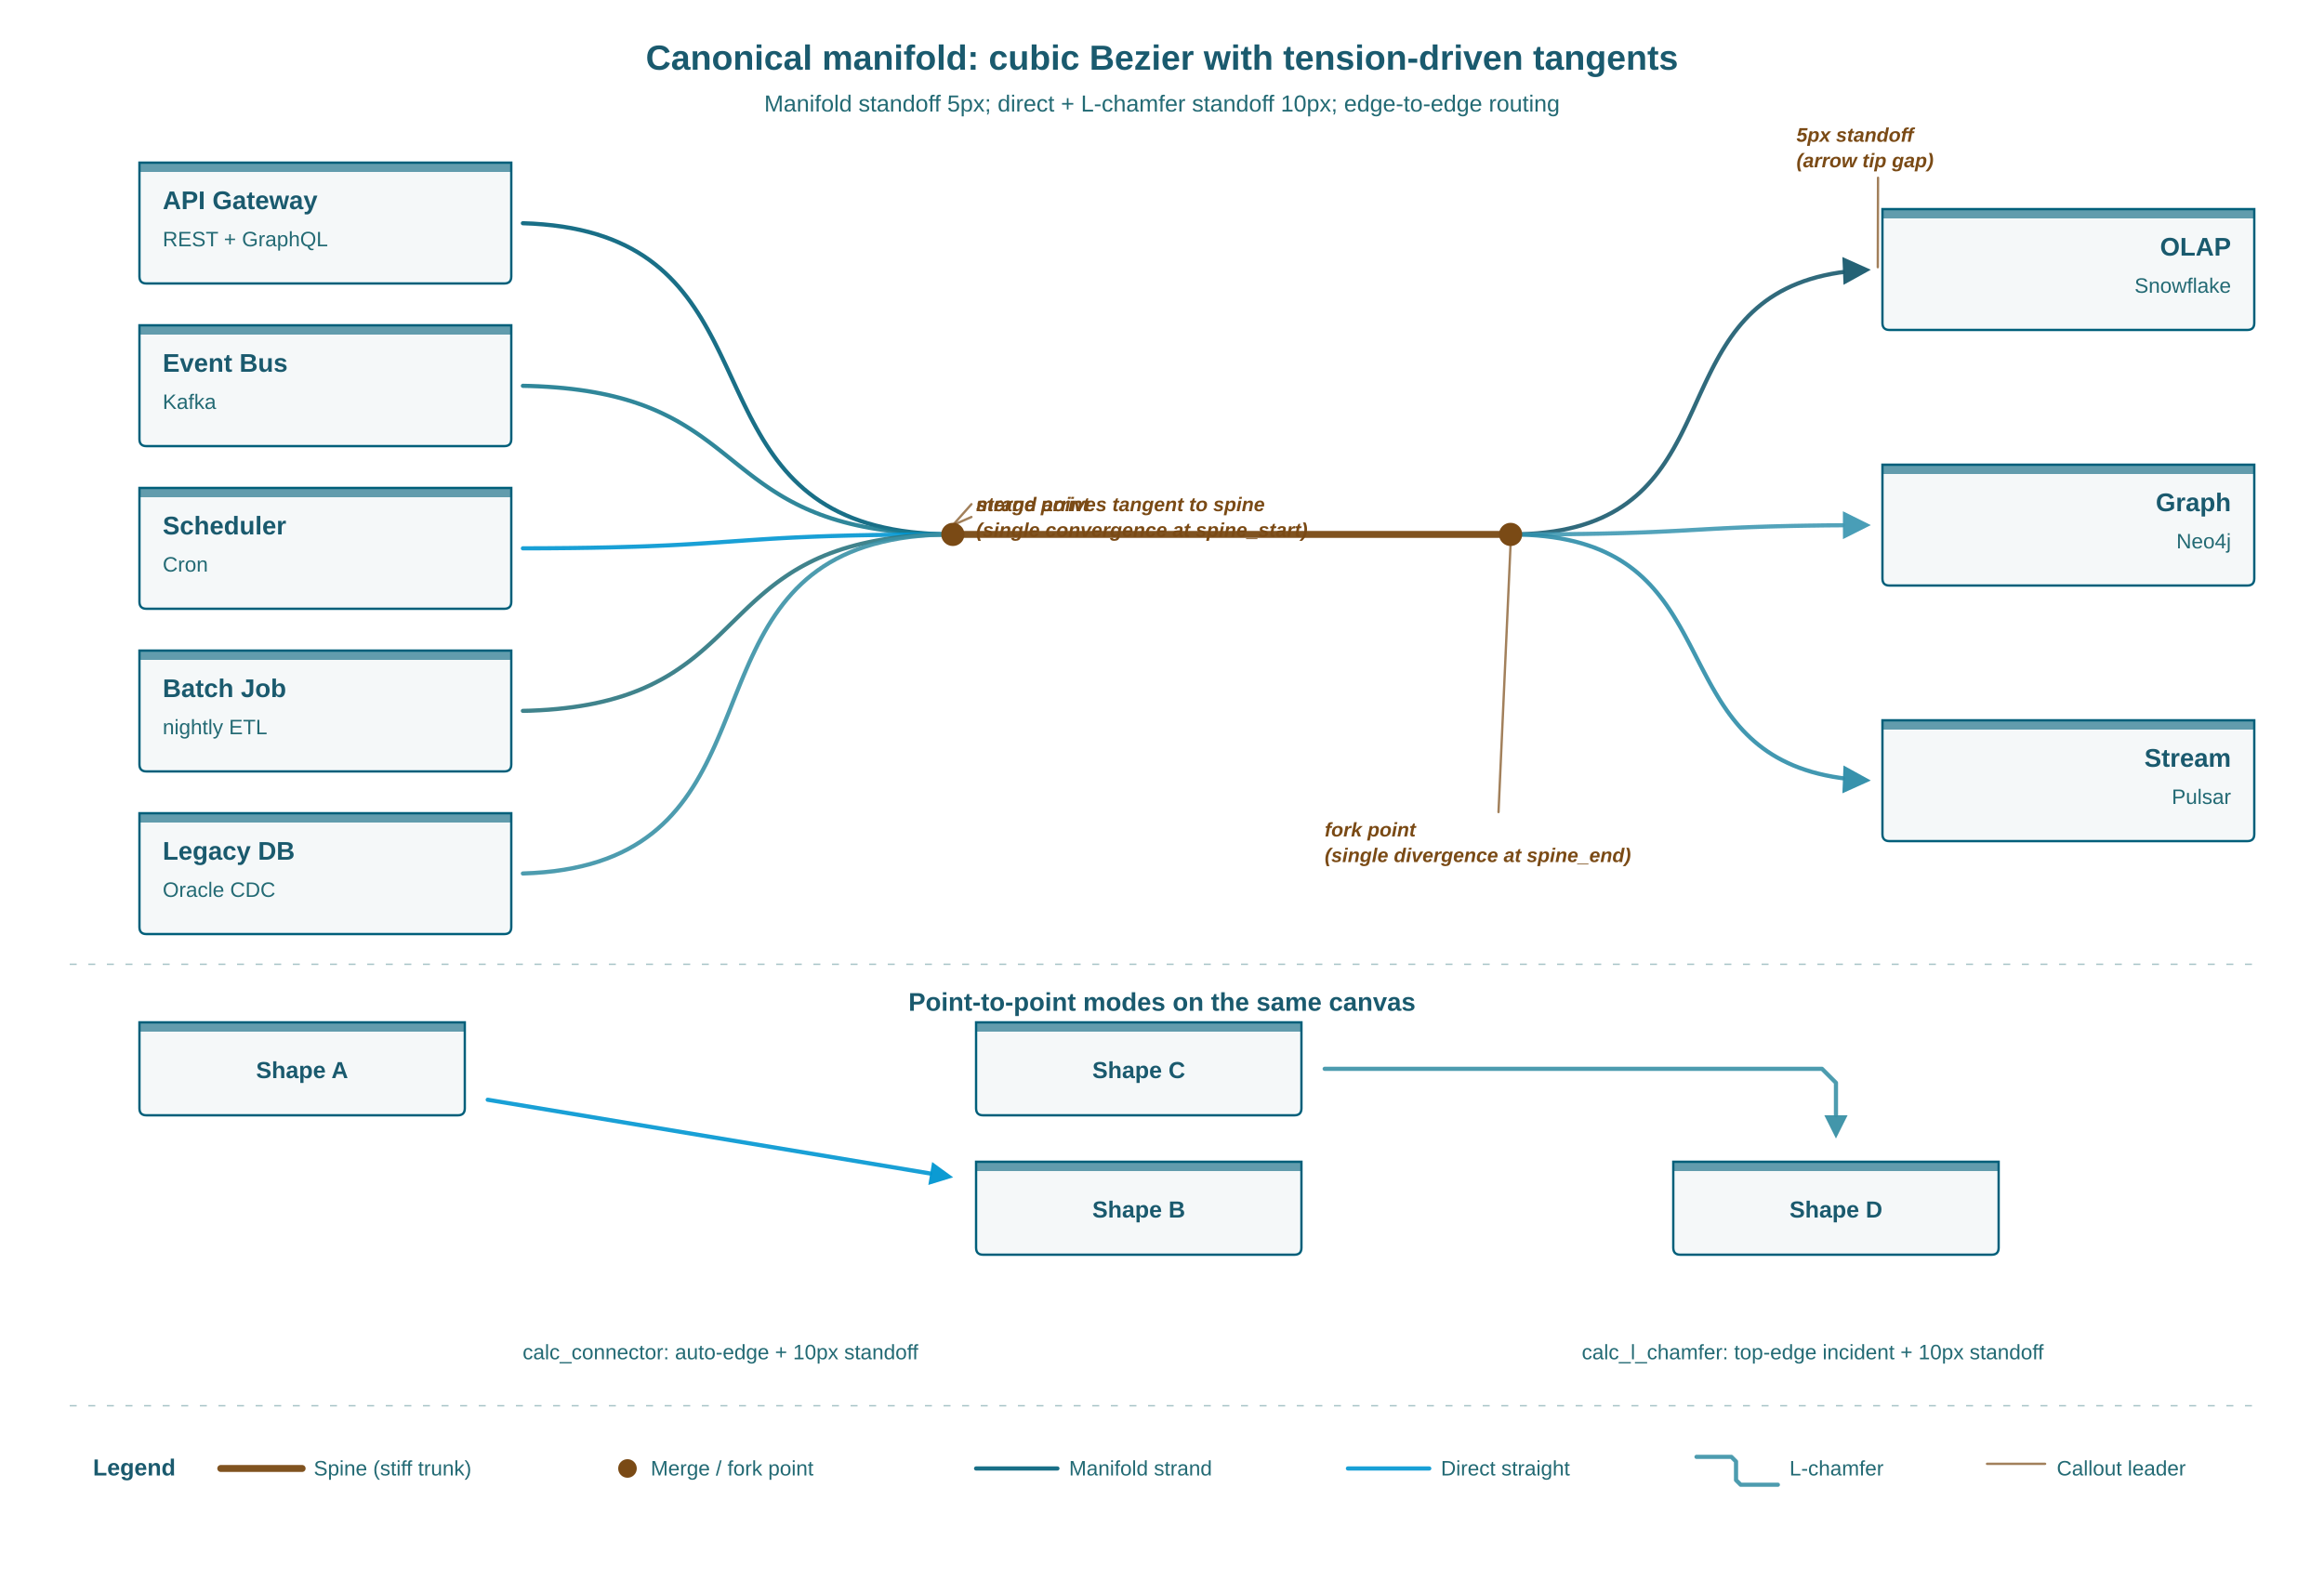
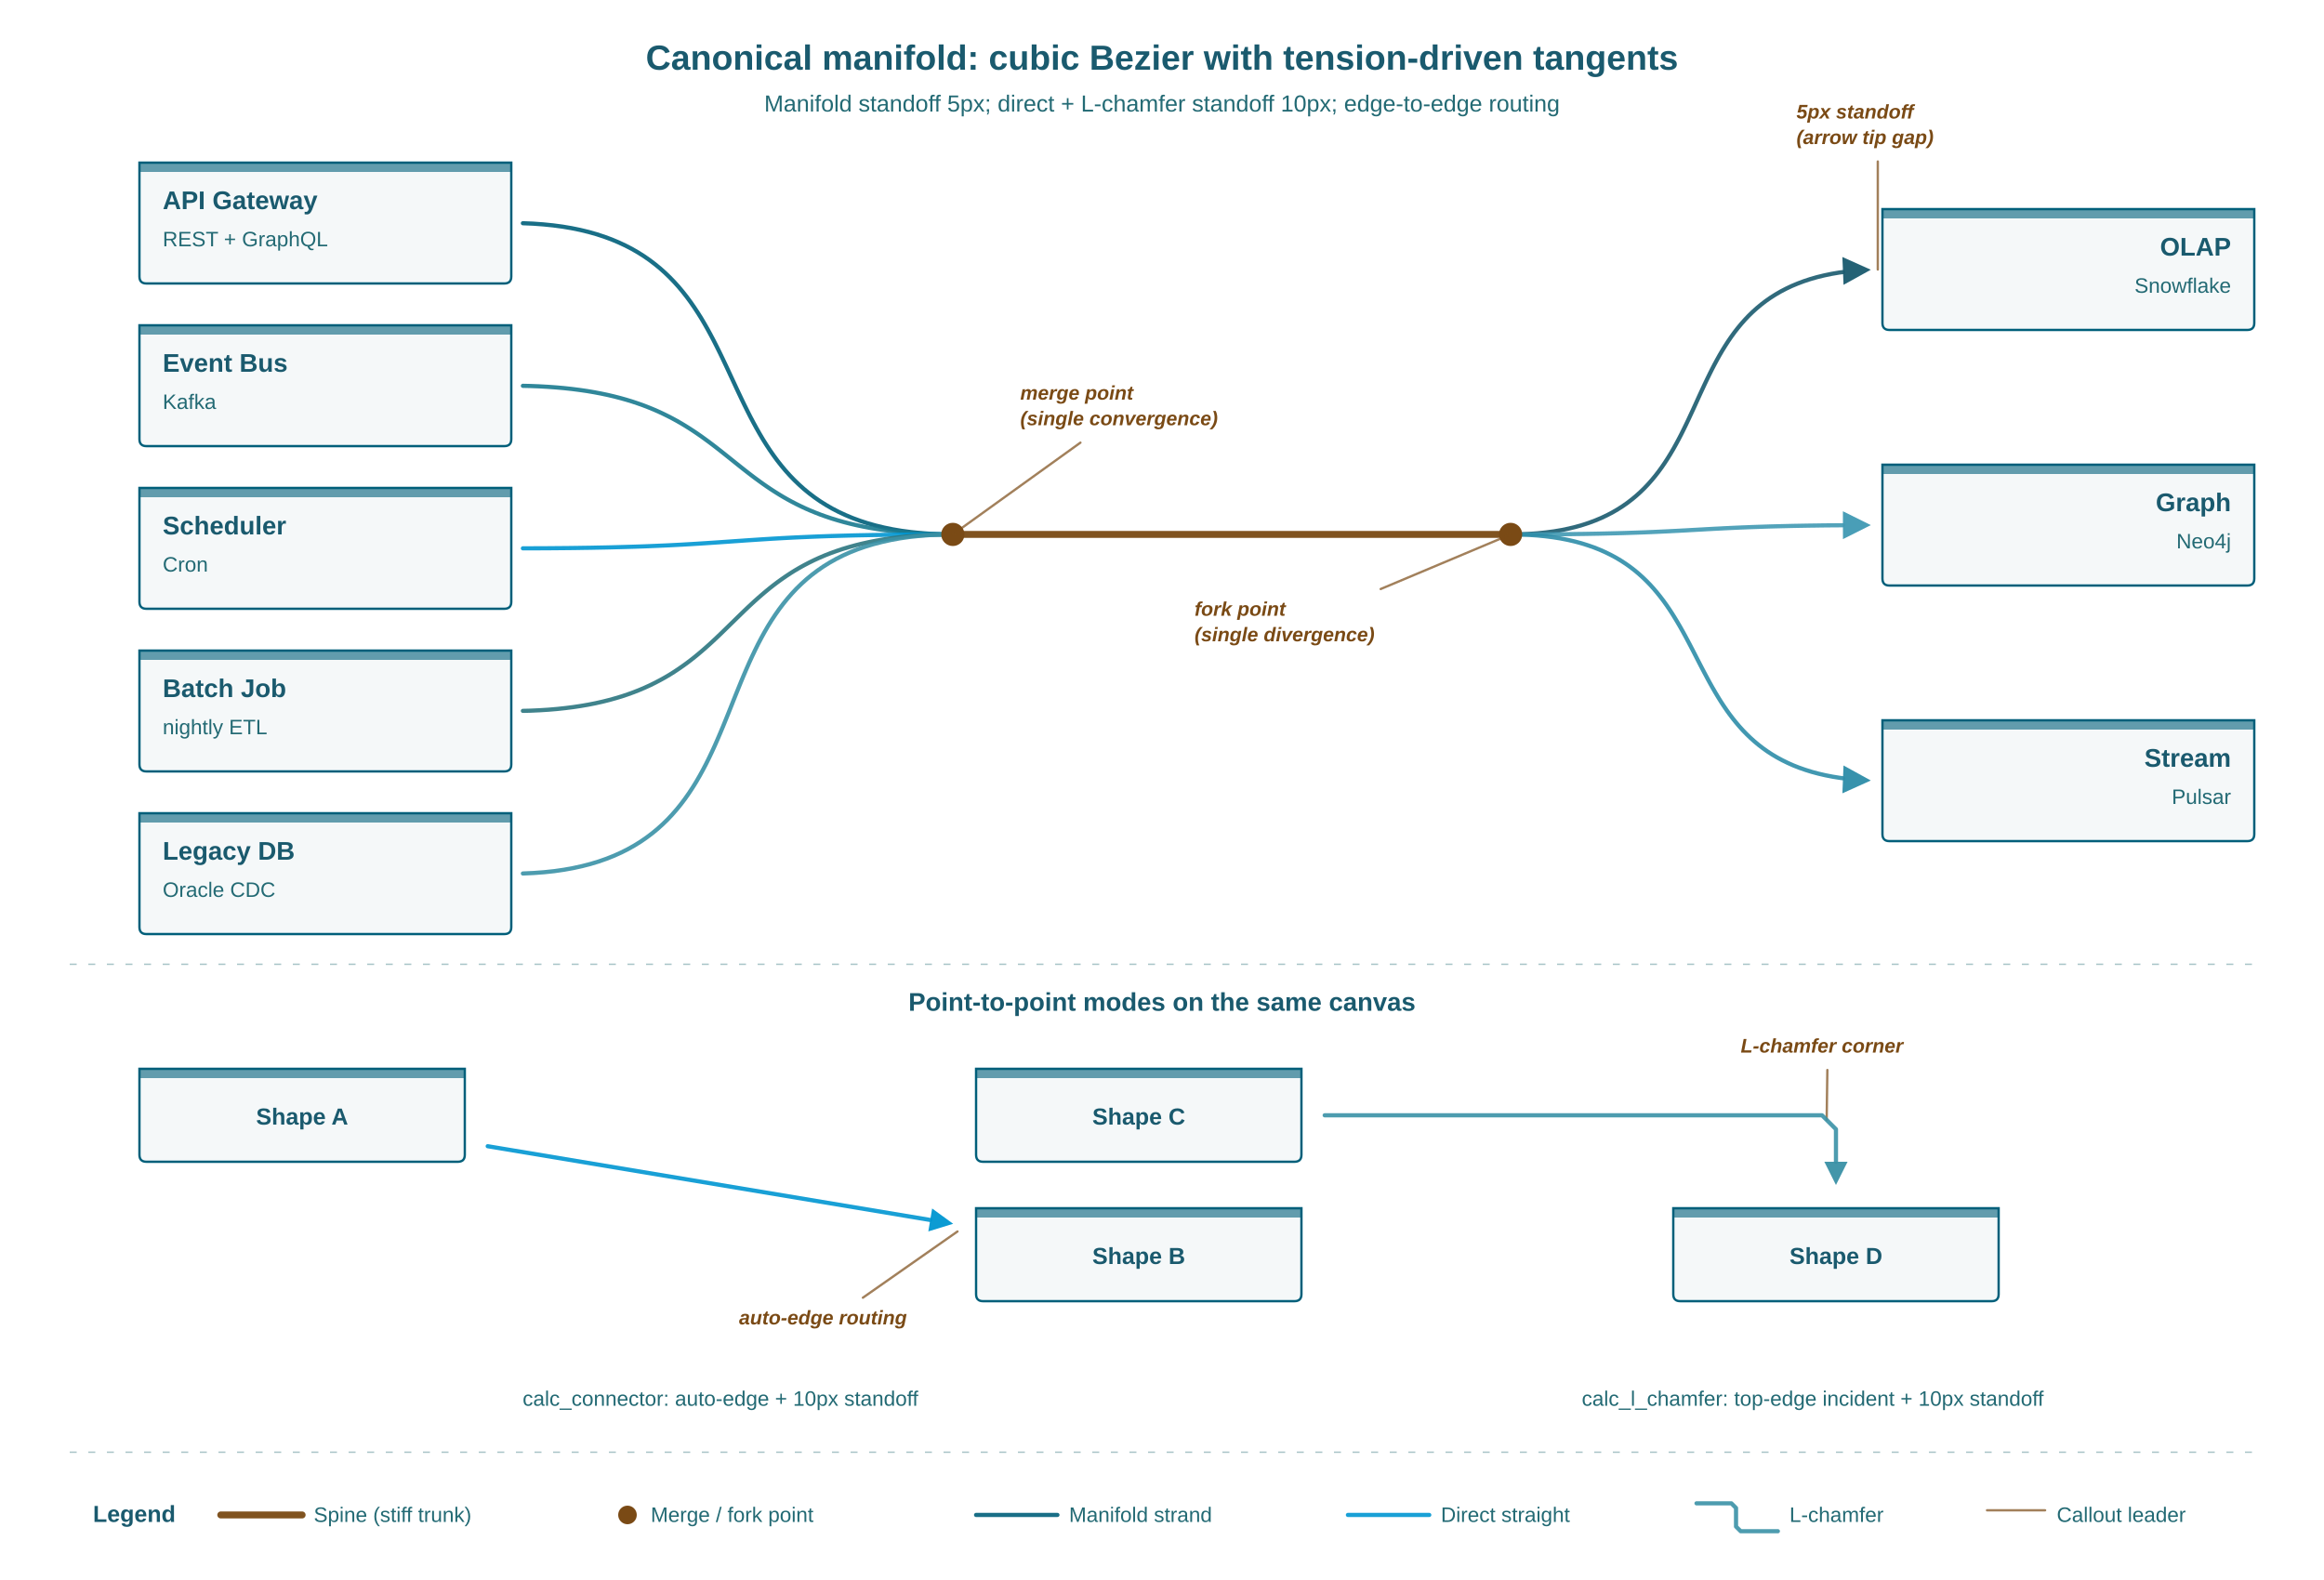
<svg xmlns="http://www.w3.org/2000/svg" viewBox="0 0 1000 680">
  <style>
    .fg-1 { fill: #1a5a6e; }  .fg-3 { fill: #236a74; }
    .card { fill: #005f7a; fill-opacity: 0.04; stroke: #005f7a; stroke-width: 1; }
    .accent-bar { fill: #005f7a; opacity: 0.6; }
    .spine-stroke { fill: none; stroke: #7a4a15; stroke-width: 3; stroke-linejoin: round; stroke-linecap: round; opacity: 0.95; }
    .dot-spine { fill: #7a4a15; stroke: none; }
    .divider { fill: none; stroke: #236a74; stroke-width: 0.6; stroke-dasharray: 3,5; opacity: 0.4; }
    .callout-line { fill: none; stroke: #7a4a15; stroke-width: 1; opacity: 0.7; stroke-linecap: round; }
    .callout-text { fill: #7a4a15; font-family: Segoe UI, Arial, sans-serif; font-size: 8.5px; font-style: italic; font-weight: 600; }
    .strand-0 { fill: none; stroke: #005f7a; stroke-width: 1.8; stroke-linejoin: round; stroke-linecap: round; opacity: 0.9; }
    .arrow-0  { fill: #005f7a; stroke: none; opacity: 0.95; }
    .strand-1 { fill: none; stroke: #1a7a8f; stroke-width: 1.8; stroke-linejoin: round; stroke-linecap: round; opacity: 0.9; }
    .arrow-1  { fill: #1a7a8f; stroke: none; opacity: 0.95; }
    .strand-2 { fill: none; stroke: #0096d1; stroke-width: 1.8; stroke-linejoin: round; stroke-linecap: round; opacity: 0.9; }
    .arrow-2  { fill: #0096d1; stroke: none; opacity: 0.95; }
    .strand-3 { fill: none; stroke: #2b7680; stroke-width: 1.8; stroke-linejoin: round; stroke-linecap: round; opacity: 0.9; }
    .arrow-3  { fill: #2b7680; stroke: none; opacity: 0.95; }
    .strand-4 { fill: none; stroke: #3a91a6; stroke-width: 1.8; stroke-linejoin: round; stroke-linecap: round; opacity: 0.9; }
    .arrow-4  { fill: #3a91a6; stroke: none; opacity: 0.95; }
    .strand-5 { fill: none; stroke: #1a5a6e; stroke-width: 1.8; stroke-linejoin: round; stroke-linecap: round; opacity: 0.9; }
    .arrow-5  { fill: #1a5a6e; stroke: none; opacity: 0.95; }
    .strand-6 { fill: none; stroke: #4099b3; stroke-width: 1.8; stroke-linejoin: round; stroke-linecap: round; opacity: 0.9; }
    .arrow-6  { fill: #4099b3; stroke: none; opacity: 0.95; }
    .strand-7 { fill: none; stroke: #2d8da8; stroke-width: 1.8; stroke-linejoin: round; stroke-linecap: round; opacity: 0.9; }
    .arrow-7  { fill: #2d8da8; stroke: none; opacity: 0.95; }
    @media (prefers-color-scheme: dark) {
      .fg-1 { fill: #b8e4f0; }  .fg-3 { fill: #5aafc5; }
      .card { fill: #5cc8e0; fill-opacity: 0.06; stroke: #5cc8e0; }
      .accent-bar { fill: #5cc8e0; }
      .spine-stroke { stroke: #d4a04a; }
      .dot-spine { fill: #d4a04a; }
      .divider { stroke: #5aafc5; }
      .callout-line { stroke: #d4a04a; }
      .callout-text { fill: #d4a04a; }
      .strand-0 { stroke: #5cc8e0; }
      .arrow-0  { fill: #5cc8e0; }
      .strand-1 { stroke: #8fd4e6; }
      .arrow-1  { fill: #8fd4e6; }
      .strand-2 { stroke: #0096d1; }
      .arrow-2  { fill: #0096d1; }
      .strand-3 { stroke: #b8e4f0; }
      .arrow-3  { fill: #b8e4f0; }
      .strand-4 { stroke: #5aafc5; }
      .arrow-4  { fill: #5aafc5; }
      .strand-5 { stroke: #8fd4e6; }
      .arrow-5  { fill: #8fd4e6; }
      .strand-6 { stroke: #5cc8e0; }
      .arrow-6  { fill: #5cc8e0; }
      .strand-7 { stroke: #a3dde8; }
      .arrow-7  { fill: #a3dde8; }
    }
  </style>
  <text x="500" y="30" text-anchor="middle" font-family="Segoe UI, Arial, sans-serif" font-size="15" font-weight="600" class="fg-1">Canonical manifold: cubic Bezier with tension-driven tangents</text>
  <text x="500" y="48" text-anchor="middle" font-family="Segoe UI, Arial, sans-serif" font-size="10" class="fg-3">Manifold standoff 5px; direct + L-chamfer standoff 10px; edge-to-edge routing</text>
  <g id="src_0">
    <path d="M60,70 H220 V119 Q220,122 217,122 H63 Q60,122 60,119 Z" class="card" />
    <rect x="60" y="70" width="160" height="4" class="accent-bar" />
    <text x="70" y="90" font-family="Segoe UI, Arial, sans-serif" font-size="11" font-weight="600" class="fg-1">API Gateway</text>
    <text x="70" y="106" font-family="Segoe UI, Arial, sans-serif" font-size="9" class="fg-3">REST + GraphQL</text>
  </g>
  <g id="src_1">
    <path d="M60,140 H220 V189 Q220,192 217,192 H63 Q60,192 60,189 Z" class="card" />
    <rect x="60" y="140" width="160" height="4" class="accent-bar" />
    <text x="70" y="160" font-family="Segoe UI, Arial, sans-serif" font-size="11" font-weight="600" class="fg-1">Event Bus</text>
    <text x="70" y="176" font-family="Segoe UI, Arial, sans-serif" font-size="9" class="fg-3">Kafka</text>
  </g>
  <g id="src_2">
    <path d="M60,210 H220 V259 Q220,262 217,262 H63 Q60,262 60,259 Z" class="card" />
    <rect x="60" y="210" width="160" height="4" class="accent-bar" />
    <text x="70" y="230" font-family="Segoe UI, Arial, sans-serif" font-size="11" font-weight="600" class="fg-1">Scheduler</text>
    <text x="70" y="246" font-family="Segoe UI, Arial, sans-serif" font-size="9" class="fg-3">Cron</text>
  </g>
  <g id="src_3">
    <path d="M60,280 H220 V329 Q220,332 217,332 H63 Q60,332 60,329 Z" class="card" />
    <rect x="60" y="280" width="160" height="4" class="accent-bar" />
    <text x="70" y="300" font-family="Segoe UI, Arial, sans-serif" font-size="11" font-weight="600" class="fg-1">Batch Job</text>
    <text x="70" y="316" font-family="Segoe UI, Arial, sans-serif" font-size="9" class="fg-3">nightly ETL</text>
  </g>
  <g id="src_4">
    <path d="M60,350 H220 V399 Q220,402 217,402 H63 Q60,402 60,399 Z" class="card" />
    <rect x="60" y="350" width="160" height="4" class="accent-bar" />
    <text x="70" y="370" font-family="Segoe UI, Arial, sans-serif" font-size="11" font-weight="600" class="fg-1">Legacy DB</text>
    <text x="70" y="386" font-family="Segoe UI, Arial, sans-serif" font-size="9" class="fg-3">Oracle CDC</text>
  </g>
  <g id="sink_0">
    <path d="M810,90 H970 V139 Q970,142 967,142 H813 Q810,142 810,139 Z" class="card" />
    <rect x="810" y="90" width="160" height="4" class="accent-bar" />
    <text x="960" y="110" text-anchor="end" font-family="Segoe UI, Arial, sans-serif" font-size="11" font-weight="600" class="fg-1">OLAP</text>
    <text x="960" y="126" text-anchor="end" font-family="Segoe UI, Arial, sans-serif" font-size="9" class="fg-3">Snowflake</text>
  </g>
  <g id="sink_1">
    <path d="M810,200 H970 V249 Q970,252 967,252 H813 Q810,252 810,249 Z" class="card" />
    <rect x="810" y="200" width="160" height="4" class="accent-bar" />
    <text x="960" y="220" text-anchor="end" font-family="Segoe UI, Arial, sans-serif" font-size="11" font-weight="600" class="fg-1">Graph</text>
    <text x="960" y="236" text-anchor="end" font-family="Segoe UI, Arial, sans-serif" font-size="9" class="fg-3">Neo4j</text>
  </g>
  <g id="sink_2">
    <path d="M810,310 H970 V359 Q970,362 967,362 H813 Q810,362 810,359 Z" class="card" />
    <rect x="810" y="310" width="160" height="4" class="accent-bar" />
    <text x="960" y="330" text-anchor="end" font-family="Segoe UI, Arial, sans-serif" font-size="11" font-weight="600" class="fg-1">Stream</text>
    <text x="960" y="346" text-anchor="end" font-family="Segoe UI, Arial, sans-serif" font-size="9" class="fg-3">Pulsar</text>
  </g>
  <g id="spine" class="spine-stroke">
    <path d="M415.00,230.00 L416.08,230.00 L419.11,230.00 L422.15,230.00 L425.19,230.00 L428.23,230.00 L431.27,230.00 L434.30,230.00 L437.34,230.00 L440.38,230.00 L443.42,230.00 L446.46,230.00 L449.49,230.00 L452.53,230.00 L455.57,230.00 L458.61,230.00 L461.65,230.00 L464.68,230.00 L467.72,230.00 L470.76,230.00 L473.80,230.00 L476.84,230.00 L479.87,230.00 L482.91,230.00 L485.95,230.00 L488.99,230.00 L492.03,230.00 L495.06,230.00 L498.10,230.00 L501.14,230.00 L504.18,230.00 L507.22,230.00 L510.25,230.00 L513.29,230.00 L516.33,230.00 L519.37,230.00 L522.41,230.00 L525.44,230.00 L528.48,230.00 L531.52,230.00 L534.56,230.00 L537.59,230.00 L540.63,230.00 L543.67,230.00 L546.71,230.00 L549.75,230.00 L552.78,230.00 L555.82,230.00 L558.86,230.00 L561.90,230.00 L564.94,230.00 L567.97,230.00 L571.01,230.00 L574.05,230.00 L577.09,230.00 L580.13,230.00 L583.16,230.00 L586.20,230.00 L589.24,230.00 L592.28,230.00 L595.32,230.00 L598.35,230.00 L601.39,230.00 L604.43,230.00 L607.47,230.00 L610.51,230.00 L613.54,230.00 L616.58,230.00 L619.62,230.00 L622.66,230.00 L625.70,230.00 L628.73,230.00 L631.77,230.00 L634.81,230.00 L637.85,230.00 L640.89,230.00 L643.92,230.00 L645.00,230.00" />
  </g>
  <path class="strand-0" d="M225.00,96.07 L229.35,96.25 L233.75,96.57 L237.99,97.00 L242.05,97.54 L245.96,98.20 L249.70,98.97 L253.29,99.84 L256.74,100.82 L260.04,101.90 L263.20,103.07 L266.23,104.34 L269.12,105.69 L271.90,107.13 L274.55,108.66 L277.09,110.26 L279.51,111.94 L281.83,113.70 L284.05,115.52 L286.17,117.42 L288.20,119.37 L290.15,121.39 L292.01,123.46 L293.79,125.59 L295.50,127.76 L297.14,129.99 L298.72,132.26 L300.24,134.57 L301.71,136.91 L303.12,139.30 L304.49,141.71 L305.82,144.15 L307.12,146.61 L308.38,149.10 L309.62,151.60 L310.84,154.12 L312.04,156.65 L313.23,159.19 L314.41,161.73 L315.59,164.27 L316.77,166.81 L317.96,169.35 L319.16,171.88 L320.38,174.40 L321.62,176.90 L322.88,179.39 L324.18,181.85 L325.51,184.29 L326.88,186.70 L328.29,189.09 L329.76,191.43 L331.28,193.74 L332.86,196.01 L334.50,198.24 L336.21,200.41 L337.99,202.54 L339.85,204.61 L341.80,206.63 L343.83,208.58 L345.95,210.48 L348.17,212.30 L350.49,214.06 L352.91,215.74 L355.45,217.34 L358.10,218.87 L360.88,220.31 L363.77,221.66 L366.80,222.93 L369.96,224.10 L373.26,225.18 L376.71,226.16 L380.30,227.03 L384.04,227.80 L387.95,228.46 L392.01,229.00 L396.25,229.43 L400.65,229.75 L405.00,229.93" />
  <path class="strand-1" d="M225.00,166.05 L228.11,166.12 L231.97,166.27 L235.70,166.48 L239.32,166.74 L242.81,167.05 L246.19,167.42 L249.46,167.84 L252.62,168.30 L255.68,168.82 L258.63,169.38 L261.49,169.98 L264.25,170.63 L266.93,171.32 L269.51,172.05 L272.01,172.81 L274.43,173.62 L276.78,174.45 L279.04,175.33 L281.24,176.23 L283.38,177.16 L285.45,178.13 L287.46,179.12 L289.41,180.13 L291.31,181.17 L293.16,182.23 L294.96,183.32 L296.72,184.42 L298.44,185.54 L300.13,186.68 L301.78,187.83 L303.40,189.00 L305.00,190.17 L306.58,191.36 L308.14,192.56 L309.68,193.76 L311.21,194.97 L312.73,196.18 L314.24,197.39 L315.76,198.61 L317.27,199.82 L318.79,201.03 L320.32,202.24 L321.86,203.44 L323.42,204.64 L325.00,205.83 L326.60,207.00 L328.22,208.17 L329.87,209.32 L331.56,210.46 L333.28,211.58 L335.04,212.68 L336.84,213.77 L338.69,214.83 L340.59,215.87 L342.54,216.88 L344.55,217.87 L346.62,218.84 L348.76,219.77 L350.96,220.67 L353.22,221.55 L355.57,222.38 L357.99,223.19 L360.49,223.95 L363.07,224.68 L365.75,225.37 L368.51,226.02 L371.37,226.62 L374.32,227.18 L377.38,227.70 L380.54,228.16 L383.81,228.58 L387.19,228.95 L390.68,229.26 L394.30,229.52 L398.03,229.73 L401.89,229.88 L405.00,229.95" />
  <path class="strand-2" d="M225.00,235.99 L227.71,235.99 L231.39,235.97 L234.96,235.96 L238.43,235.93 L241.79,235.90 L245.05,235.87 L248.22,235.83 L251.28,235.78 L254.26,235.74 L257.15,235.68 L259.95,235.63 L262.67,235.57 L265.31,235.50 L267.87,235.43 L270.36,235.36 L272.78,235.29 L275.13,235.21 L277.42,235.13 L279.64,235.04 L281.81,234.95 L283.92,234.86 L285.98,234.77 L287.98,234.68 L289.95,234.58 L291.86,234.48 L293.74,234.38 L295.58,234.27 L297.38,234.17 L299.16,234.06 L300.90,233.95 L302.62,233.84 L304.32,233.73 L305.99,233.62 L307.65,233.51 L309.30,233.40 L310.94,233.28 L312.56,233.17 L314.19,233.06 L315.81,232.94 L317.44,232.83 L319.06,232.72 L320.70,232.60 L322.35,232.49 L324.01,232.38 L325.68,232.27 L327.38,232.16 L329.10,232.05 L330.84,231.94 L332.62,231.83 L334.42,231.73 L336.26,231.62 L338.14,231.52 L340.05,231.42 L342.02,231.32 L344.02,231.23 L346.08,231.14 L348.19,231.05 L350.36,230.96 L352.58,230.87 L354.87,230.79 L357.22,230.71 L359.64,230.64 L362.13,230.57 L364.69,230.50 L367.33,230.43 L370.05,230.37 L372.85,230.32 L375.74,230.26 L378.72,230.22 L381.78,230.17 L384.95,230.13 L388.21,230.10 L391.57,230.07 L395.04,230.04 L398.61,230.03 L402.29,230.01 L405.00,230.01" />
  <path class="strand-3" d="M225.00,305.94 L228.27,305.86 L232.20,305.68 L236.00,305.44 L239.67,305.13 L243.22,304.75 L246.65,304.32 L249.96,303.82 L253.15,303.27 L256.24,302.66 L259.22,301.99 L262.10,301.27 L264.88,300.50 L267.57,299.69 L270.16,298.82 L272.67,297.91 L275.09,296.96 L277.43,295.96 L279.69,294.93 L281.88,293.85 L284.00,292.74 L286.06,291.60 L288.05,290.43 L289.98,289.22 L291.85,287.98 L293.67,286.72 L295.45,285.44 L297.18,284.13 L298.87,282.80 L300.52,281.44 L302.13,280.08 L303.72,278.69 L305.28,277.30 L306.81,275.89 L308.33,274.47 L309.83,273.04 L311.31,271.60 L312.79,270.16 L314.26,268.72 L315.74,267.28 L317.21,265.84 L318.69,264.40 L320.17,262.96 L321.67,261.53 L323.19,260.11 L324.72,258.70 L326.28,257.31 L327.87,255.92 L329.48,254.56 L331.13,253.20 L332.82,251.87 L334.55,250.56 L336.33,249.28 L338.15,248.02 L340.02,246.78 L341.95,245.57 L343.94,244.40 L346.00,243.26 L348.12,242.15 L350.31,241.07 L352.57,240.04 L354.91,239.04 L357.33,238.09 L359.84,237.18 L362.43,236.31 L365.12,235.50 L367.90,234.73 L370.78,234.01 L373.76,233.34 L376.85,232.73 L380.04,232.18 L383.35,231.68 L386.78,231.25 L390.33,230.87 L394.00,230.56 L397.80,230.32 L401.73,230.14 L405.00,230.06" />
  <path class="strand-4" d="M225.00,375.93 L229.62,375.72 L234.15,375.38 L238.49,374.92 L242.66,374.32 L246.65,373.60 L250.48,372.76 L254.15,371.81 L257.65,370.75 L261.01,369.57 L264.21,368.30 L267.28,366.92 L270.21,365.44 L273.00,363.87 L275.67,362.21 L278.21,360.46 L280.64,358.63 L282.96,356.72 L285.16,354.73 L287.27,352.67 L289.28,350.53 L291.19,348.34 L293.02,346.08 L294.77,343.76 L296.43,341.39 L298.03,338.97 L299.56,336.50 L301.02,333.98 L302.43,331.42 L303.79,328.83 L305.09,326.20 L306.36,323.54 L307.59,320.86 L308.78,318.15 L309.95,315.42 L311.10,312.68 L312.22,309.92 L313.34,307.16 L314.45,304.39 L315.55,301.61 L316.66,298.84 L317.78,296.08 L318.90,293.32 L320.05,290.58 L321.22,287.85 L322.41,285.14 L323.64,282.46 L324.91,279.80 L326.21,277.17 L327.57,274.58 L328.98,272.02 L330.44,269.50 L331.97,267.03 L333.57,264.61 L335.23,262.24 L336.98,259.92 L338.81,257.66 L340.72,255.47 L342.73,253.33 L344.84,251.27 L347.04,249.28 L349.36,247.37 L351.79,245.54 L354.33,243.79 L357.00,242.13 L359.79,240.56 L362.72,239.08 L365.79,237.70 L368.99,236.43 L372.35,235.25 L375.85,234.19 L379.52,233.24 L383.35,232.40 L387.34,231.68 L391.51,231.08 L395.85,230.62 L400.38,230.28 L405.00,230.07" />
  <path class="strand-5" d="M655.00,229.91 L657.90,229.78 L661.62,229.52 L665.19,229.15 L668.63,228.69 L671.92,228.13 L675.08,227.47 L678.12,226.73 L681.02,225.90 L683.81,224.98 L686.47,223.98 L689.03,222.91 L691.47,221.75 L693.81,220.53 L696.04,219.23 L698.18,217.87 L700.22,216.44 L702.18,214.94 L704.04,213.39 L705.83,211.78 L707.54,210.12 L709.17,208.40 L710.73,206.64 L712.23,204.83 L713.67,202.98 L715.05,201.08 L716.37,199.15 L717.64,197.19 L718.87,195.19 L720.06,193.17 L721.21,191.11 L722.32,189.04 L723.41,186.94 L724.46,184.83 L725.50,182.70 L726.52,180.56 L727.52,178.40 L728.52,176.25 L729.51,174.08 L730.49,171.92 L731.48,169.75 L732.48,167.60 L733.48,165.44 L734.50,163.30 L735.54,161.17 L736.59,159.06 L737.68,156.96 L738.79,154.89 L739.94,152.83 L741.13,150.81 L742.36,148.81 L743.63,146.85 L744.95,144.92 L746.33,143.02 L747.77,141.17 L749.27,139.36 L750.83,137.60 L752.46,135.88 L754.17,134.22 L755.96,132.61 L757.82,131.06 L759.78,129.56 L761.82,128.13 L763.96,126.77 L766.19,125.47 L768.53,124.25 L770.97,123.09 L773.53,122.02 L776.19,121.02 L778.98,120.10 L781.88,119.27 L784.92,118.53 L788.08,117.87 L791.37,117.31 L793.05,117.09" />
  <path class="strand-6" d="M655.00,230.00 L656.49,229.99 L659.59,229.98 L662.60,229.97 L665.52,229.95 L668.35,229.93 L671.09,229.91 L673.76,229.89 L676.34,229.86 L678.85,229.82 L681.28,229.79 L683.64,229.75 L685.93,229.71 L688.15,229.67 L690.31,229.62 L692.41,229.57 L694.44,229.52 L696.42,229.47 L698.35,229.42 L700.22,229.36 L702.05,229.30 L703.82,229.24 L705.56,229.18 L707.25,229.12 L708.90,229.05 L710.51,228.99 L712.09,228.92 L713.64,228.85 L715.16,228.78 L716.66,228.71 L718.12,228.64 L719.57,228.56 L721.00,228.49 L722.41,228.42 L723.81,228.34 L725.20,228.27 L726.58,228.19 L727.95,228.11 L729.32,228.04 L730.68,227.96 L732.05,227.89 L733.42,227.81 L734.80,227.73 L736.19,227.66 L737.59,227.58 L739.00,227.51 L740.43,227.44 L741.88,227.36 L743.34,227.29 L744.84,227.22 L746.36,227.15 L747.91,227.08 L749.49,227.01 L751.10,226.95 L752.75,226.88 L754.44,226.82 L756.18,226.76 L757.95,226.70 L759.78,226.64 L761.65,226.58 L763.58,226.53 L765.56,226.48 L767.59,226.43 L769.69,226.38 L771.85,226.33 L774.07,226.29 L776.36,226.25 L778.72,226.21 L781.15,226.18 L783.66,226.14 L786.24,226.11 L788.91,226.09 L791.65,226.07 L793.00,226.06" />
  <path class="strand-7" d="M655.00,230.09 L657.72,230.20 L661.37,230.45 L664.87,230.79 L668.24,231.22 L671.48,231.74 L674.59,232.35 L677.57,233.04 L680.44,233.81 L683.19,234.67 L685.83,235.59 L688.36,236.59 L690.78,237.67 L693.10,238.81 L695.33,240.01 L697.46,241.28 L699.50,242.61 L701.46,244.00 L703.33,245.44 L705.13,246.94 L706.85,248.49 L708.50,250.08 L710.09,251.72 L711.61,253.41 L713.07,255.13 L714.48,256.89 L715.84,258.68 L717.15,260.51 L718.41,262.36 L719.64,264.25 L720.82,266.16 L721.98,268.09 L723.11,270.04 L724.21,272.00 L725.29,273.98 L726.35,275.97 L727.41,277.98 L728.45,279.98 L729.48,281.99 L730.52,284.01 L731.55,286.02 L732.59,288.02 L733.65,290.03 L734.71,292.02 L735.79,294.00 L736.89,295.96 L738.02,297.91 L739.18,299.84 L740.36,301.75 L741.59,303.64 L742.85,305.49 L744.16,307.32 L745.52,309.11 L746.93,310.87 L748.39,312.59 L749.91,314.28 L751.50,315.92 L753.15,317.51 L754.87,319.06 L756.67,320.56 L758.54,322.00 L760.50,323.39 L762.54,324.72 L764.67,325.99 L766.90,327.19 L769.22,328.33 L771.64,329.41 L774.17,330.41 L776.81,331.33 L779.56,332.19 L782.43,332.96 L785.41,333.65 L788.52,334.26 L791.76,334.78 L793.05,334.94" />
  <polygon class="arrow-5" points="805.00,116.09 792.76,110.60 793.26,122.59" />
  <polygon class="arrow-6" points="805.00,226.00 792.99,220.03 793.01,232.03" />
  <polygon class="arrow-7" points="805.00,335.91 793.25,329.44 792.77,341.43" />
  <g id="spine-anchors" class="dot-spine">
    <circle cx="410.0" cy="230.0" r="5" />
    <circle cx="650.0" cy="230.0" r="5" />
  </g>
  <g id="callout-merge">
-     <text x="420.0" y="220.0" class="callout-text">merge point</text>
-     <text x="420.0" y="231.0" class="callout-text">(single convergence at spine_start)</text>
-     <line x1="418.0" y1="222.5" x2="410" y2="226" class="callout-line" />
-   </g>
-   <g id="callout-tangent">
-     <text x="420.0" y="220.0" class="callout-text">strand arrives tangent to spine</text>
-     <line x1="418.0" y1="217.0" x2="410" y2="226" class="callout-line" />
+     <text x="439" y="172" class="callout-text">merge point</text>
+     <text x="439" y="183" class="callout-text">(single convergence)</text>
+     <line x1="410" y1="230" x2="464.9" y2="190.5" class="callout-line" />
  </g>
  <g id="callout-fork">
-     <text x="570.0" y="360.0" class="callout-text">fork point</text>
-     <text x="570.0" y="371.0" class="callout-text">(single divergence at spine_end)</text>
-     <line x1="644.8" y1="349.5" x2="650" y2="234" class="callout-line" />
+     <text x="514" y="265" class="callout-text">fork point</text>
+     <text x="514" y="276" class="callout-text">(single divergence)</text>
+     <line x1="650" y1="230" x2="594.1" y2="253.5" class="callout-line" />
  </g>
  <g id="callout-standoff">
-     <text x="773.0" y="61.0" class="callout-text">5px standoff</text>
-     <text x="773.0" y="72.0" class="callout-text">(arrow tip gap)</text>
-     <line x1="808.1" y1="76.5" x2="808" y2="115" class="callout-line" />
+     <text x="773" y="51" class="callout-text">5px standoff</text>
+     <text x="773" y="62" class="callout-text">(arrow tip gap)</text>
+     <line x1="808" y1="116" x2="808.0" y2="69.5" class="callout-line" />
+   </g>
+   <g id="callout-auto">
+     <text x="318" y="570" class="callout-text">auto-edge routing</text>
+     <line x1="412" y1="530" x2="371.3" y2="558.5" class="callout-line" />
+   </g>
+   <g id="callout-chamfer">
+     <text x="749" y="453" class="callout-text">L-chamfer corner</text>
+     <line x1="786" y1="482" x2="786.3" y2="460.5" class="callout-line" />
  </g>
  <line x1="30" y1="415" x2="970" y2="415" class="divider" />
  <text x="500" y="435" text-anchor="middle" font-family="Segoe UI, Arial, sans-serif" font-size="11" font-weight="600" class="fg-1">Point-to-point modes on the same canvas</text>
  <g>
-     <path d="M60,440 H200 V477 Q200,480 197,480 H63 Q60,480 60,477 Z" class="card" />
-     <rect x="60" y="440" width="140" height="4" class="accent-bar" />
-     <text x="130.0" y="464.0" text-anchor="middle" font-family="Segoe UI, Arial, sans-serif" font-size="10" font-weight="600" class="fg-1">Shape A</text>
+     <path d="M60,460 H200 V497 Q200,500 197,500 H63 Q60,500 60,497 Z" class="card" />
+     <rect x="60" y="460" width="140" height="4" class="accent-bar" />
+     <text x="130.0" y="484.0" text-anchor="middle" font-family="Segoe UI, Arial, sans-serif" font-size="10" font-weight="600" class="fg-1">Shape A</text>
  </g>
  <g>
-     <path d="M420,440 H560 V477 Q560,480 557,480 H423 Q420,480 420,477 Z" class="card" />
-     <rect x="420" y="440" width="140" height="4" class="accent-bar" />
-     <text x="490.0" y="464.0" text-anchor="middle" font-family="Segoe UI, Arial, sans-serif" font-size="10" font-weight="600" class="fg-1">Shape C</text>
+     <path d="M420,460 H560 V497 Q560,500 557,500 H423 Q420,500 420,497 Z" class="card" />
+     <rect x="420" y="460" width="140" height="4" class="accent-bar" />
+     <text x="490.0" y="484.0" text-anchor="middle" font-family="Segoe UI, Arial, sans-serif" font-size="10" font-weight="600" class="fg-1">Shape C</text>
  </g>
  <g>
-     <path d="M420,500 H560 V537 Q560,540 557,540 H423 Q420,540 420,537 Z" class="card" />
-     <rect x="420" y="500" width="140" height="4" class="accent-bar" />
-     <text x="490.0" y="524.0" text-anchor="middle" font-family="Segoe UI, Arial, sans-serif" font-size="10" font-weight="600" class="fg-1">Shape B</text>
+     <path d="M420,520 H560 V557 Q560,560 557,560 H423 Q420,560 420,557 Z" class="card" />
+     <rect x="420" y="520" width="140" height="4" class="accent-bar" />
+     <text x="490.0" y="544.0" text-anchor="middle" font-family="Segoe UI, Arial, sans-serif" font-size="10" font-weight="600" class="fg-1">Shape B</text>
  </g>
  <g>
-     <path d="M720,500 H860 V537 Q860,540 857,540 H723 Q720,540 720,537 Z" class="card" />
-     <rect x="720" y="500" width="140" height="4" class="accent-bar" />
-     <text x="790.0" y="524.0" text-anchor="middle" font-family="Segoe UI, Arial, sans-serif" font-size="10" font-weight="600" class="fg-1">Shape D</text>
+     <path d="M720,520 H860 V557 Q860,560 857,560 H723 Q720,560 720,557 Z" class="card" />
+     <rect x="720" y="520" width="140" height="4" class="accent-bar" />
+     <text x="790.0" y="544.0" text-anchor="middle" font-family="Segoe UI, Arial, sans-serif" font-size="10" font-weight="600" class="fg-1">Shape D</text>
  </g>
-   <path class="strand-2" d="M209.86,473.31 L400.27,505.05" />
-   <polygon class="arrow-2" points="410.14,506.69 401.09,500.11 399.45,509.98" />
-   <path class="strand-4" d="M570.00,460.00 L784.00,460.00 L790.00,466.00 L790.00,480.00" />
-   <polygon class="arrow-4" points="790.00,490.00 795.00,480.00 785.00,480.00" />
-   <text x="310" y="585" text-anchor="middle" font-family="Segoe UI, Arial, sans-serif" font-size="9" class="fg-3">calc_connector: auto-edge + 10px standoff</text>
-   <text x="780" y="585" text-anchor="middle" font-family="Segoe UI, Arial, sans-serif" font-size="9" class="fg-3">calc_l_chamfer: top-edge incident + 10px standoff</text>
-   <line x1="30" y1="605" x2="970" y2="605" class="divider" />
-   <g id="legend" transform="translate(40, 635)">
+   <path class="strand-2" d="M209.86,493.31 L400.27,525.05" />
+   <polygon class="arrow-2" points="410.14,526.69 401.09,520.11 399.45,529.98" />
+   <path class="strand-4" d="M570.00,480.00 L784.00,480.00 L790.00,486.00 L790.00,500.00" />
+   <polygon class="arrow-4" points="790.00,510.00 795.00,500.00 785.00,500.00" />
+   <text x="310" y="605" text-anchor="middle" font-family="Segoe UI, Arial, sans-serif" font-size="9" class="fg-3">calc_connector: auto-edge + 10px standoff</text>
+   <text x="780" y="605" text-anchor="middle" font-family="Segoe UI, Arial, sans-serif" font-size="9" class="fg-3">calc_l_chamfer: top-edge incident + 10px standoff</text>
+   <line x1="30" y1="625" x2="970" y2="625" class="divider" />
+   <g id="legend" transform="translate(40, 655)">
    <text x="0" y="0" font-family="Segoe UI, Arial, sans-serif" font-size="10" font-weight="600" class="fg-1">Legend</text>
    <line x1="55" y1="-3" x2="90" y2="-3" class="spine-stroke" />
    <text x="95" y="0" font-family="Segoe UI, Arial, sans-serif" font-size="9" class="fg-3">Spine (stiff trunk)</text>
    <circle cx="230" cy="-3" r="4" class="dot-spine" />
    <text x="240" y="0" font-family="Segoe UI, Arial, sans-serif" font-size="9" class="fg-3">Merge / fork point</text>
    <path d="M380,-3 L415,-3" class="strand-0" />
    <text x="420" y="0" font-family="Segoe UI, Arial, sans-serif" font-size="9" class="fg-3">Manifold strand</text>
    <path d="M540,-3 L575,-3" class="strand-2" />
    <text x="580" y="0" font-family="Segoe UI, Arial, sans-serif" font-size="9" class="fg-3">Direct straight</text>
    <path d="M690,-8 L705,-8 L707,-6 L707,2 L709,4 L725,4" class="strand-4" fill="none" />
    <text x="730" y="0" font-family="Segoe UI, Arial, sans-serif" font-size="9" class="fg-3">L-chamfer</text>
    <line x1="815" y1="-5" x2="840" y2="-5" class="callout-line" />
    <text x="845" y="0" font-family="Segoe UI, Arial, sans-serif" font-size="9" class="fg-3">Callout leader</text>
  </g>
</svg>
